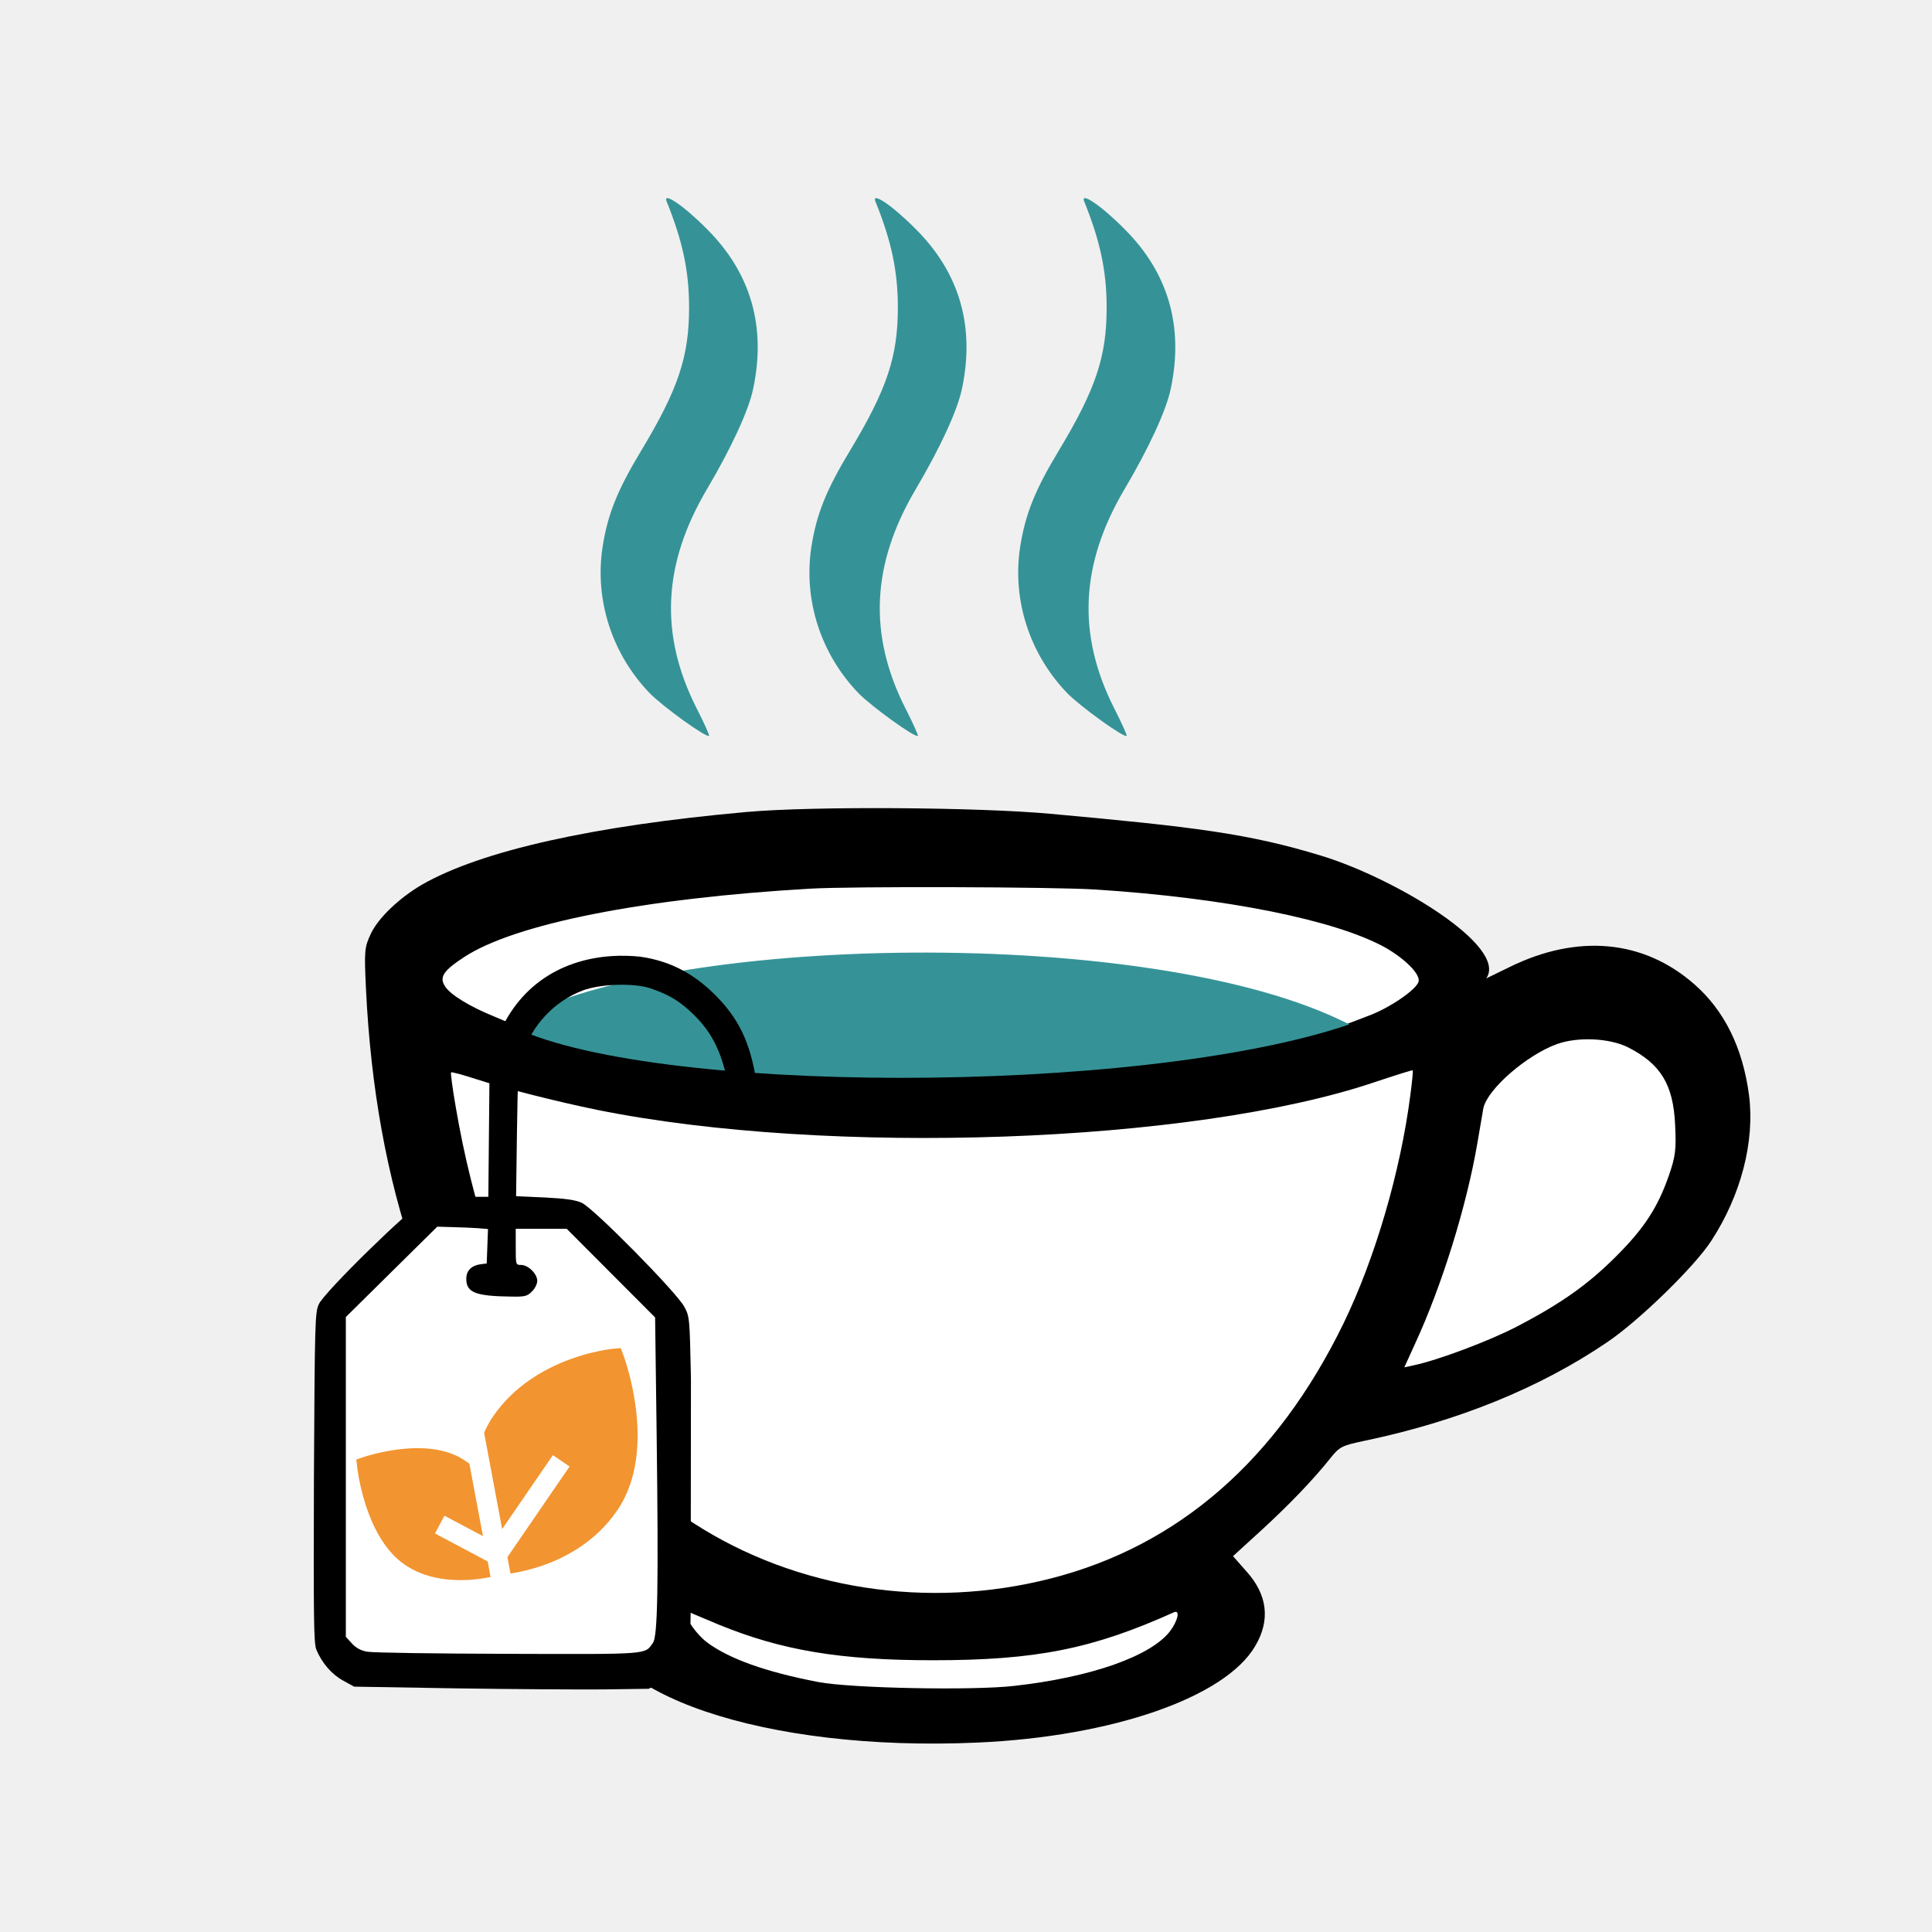
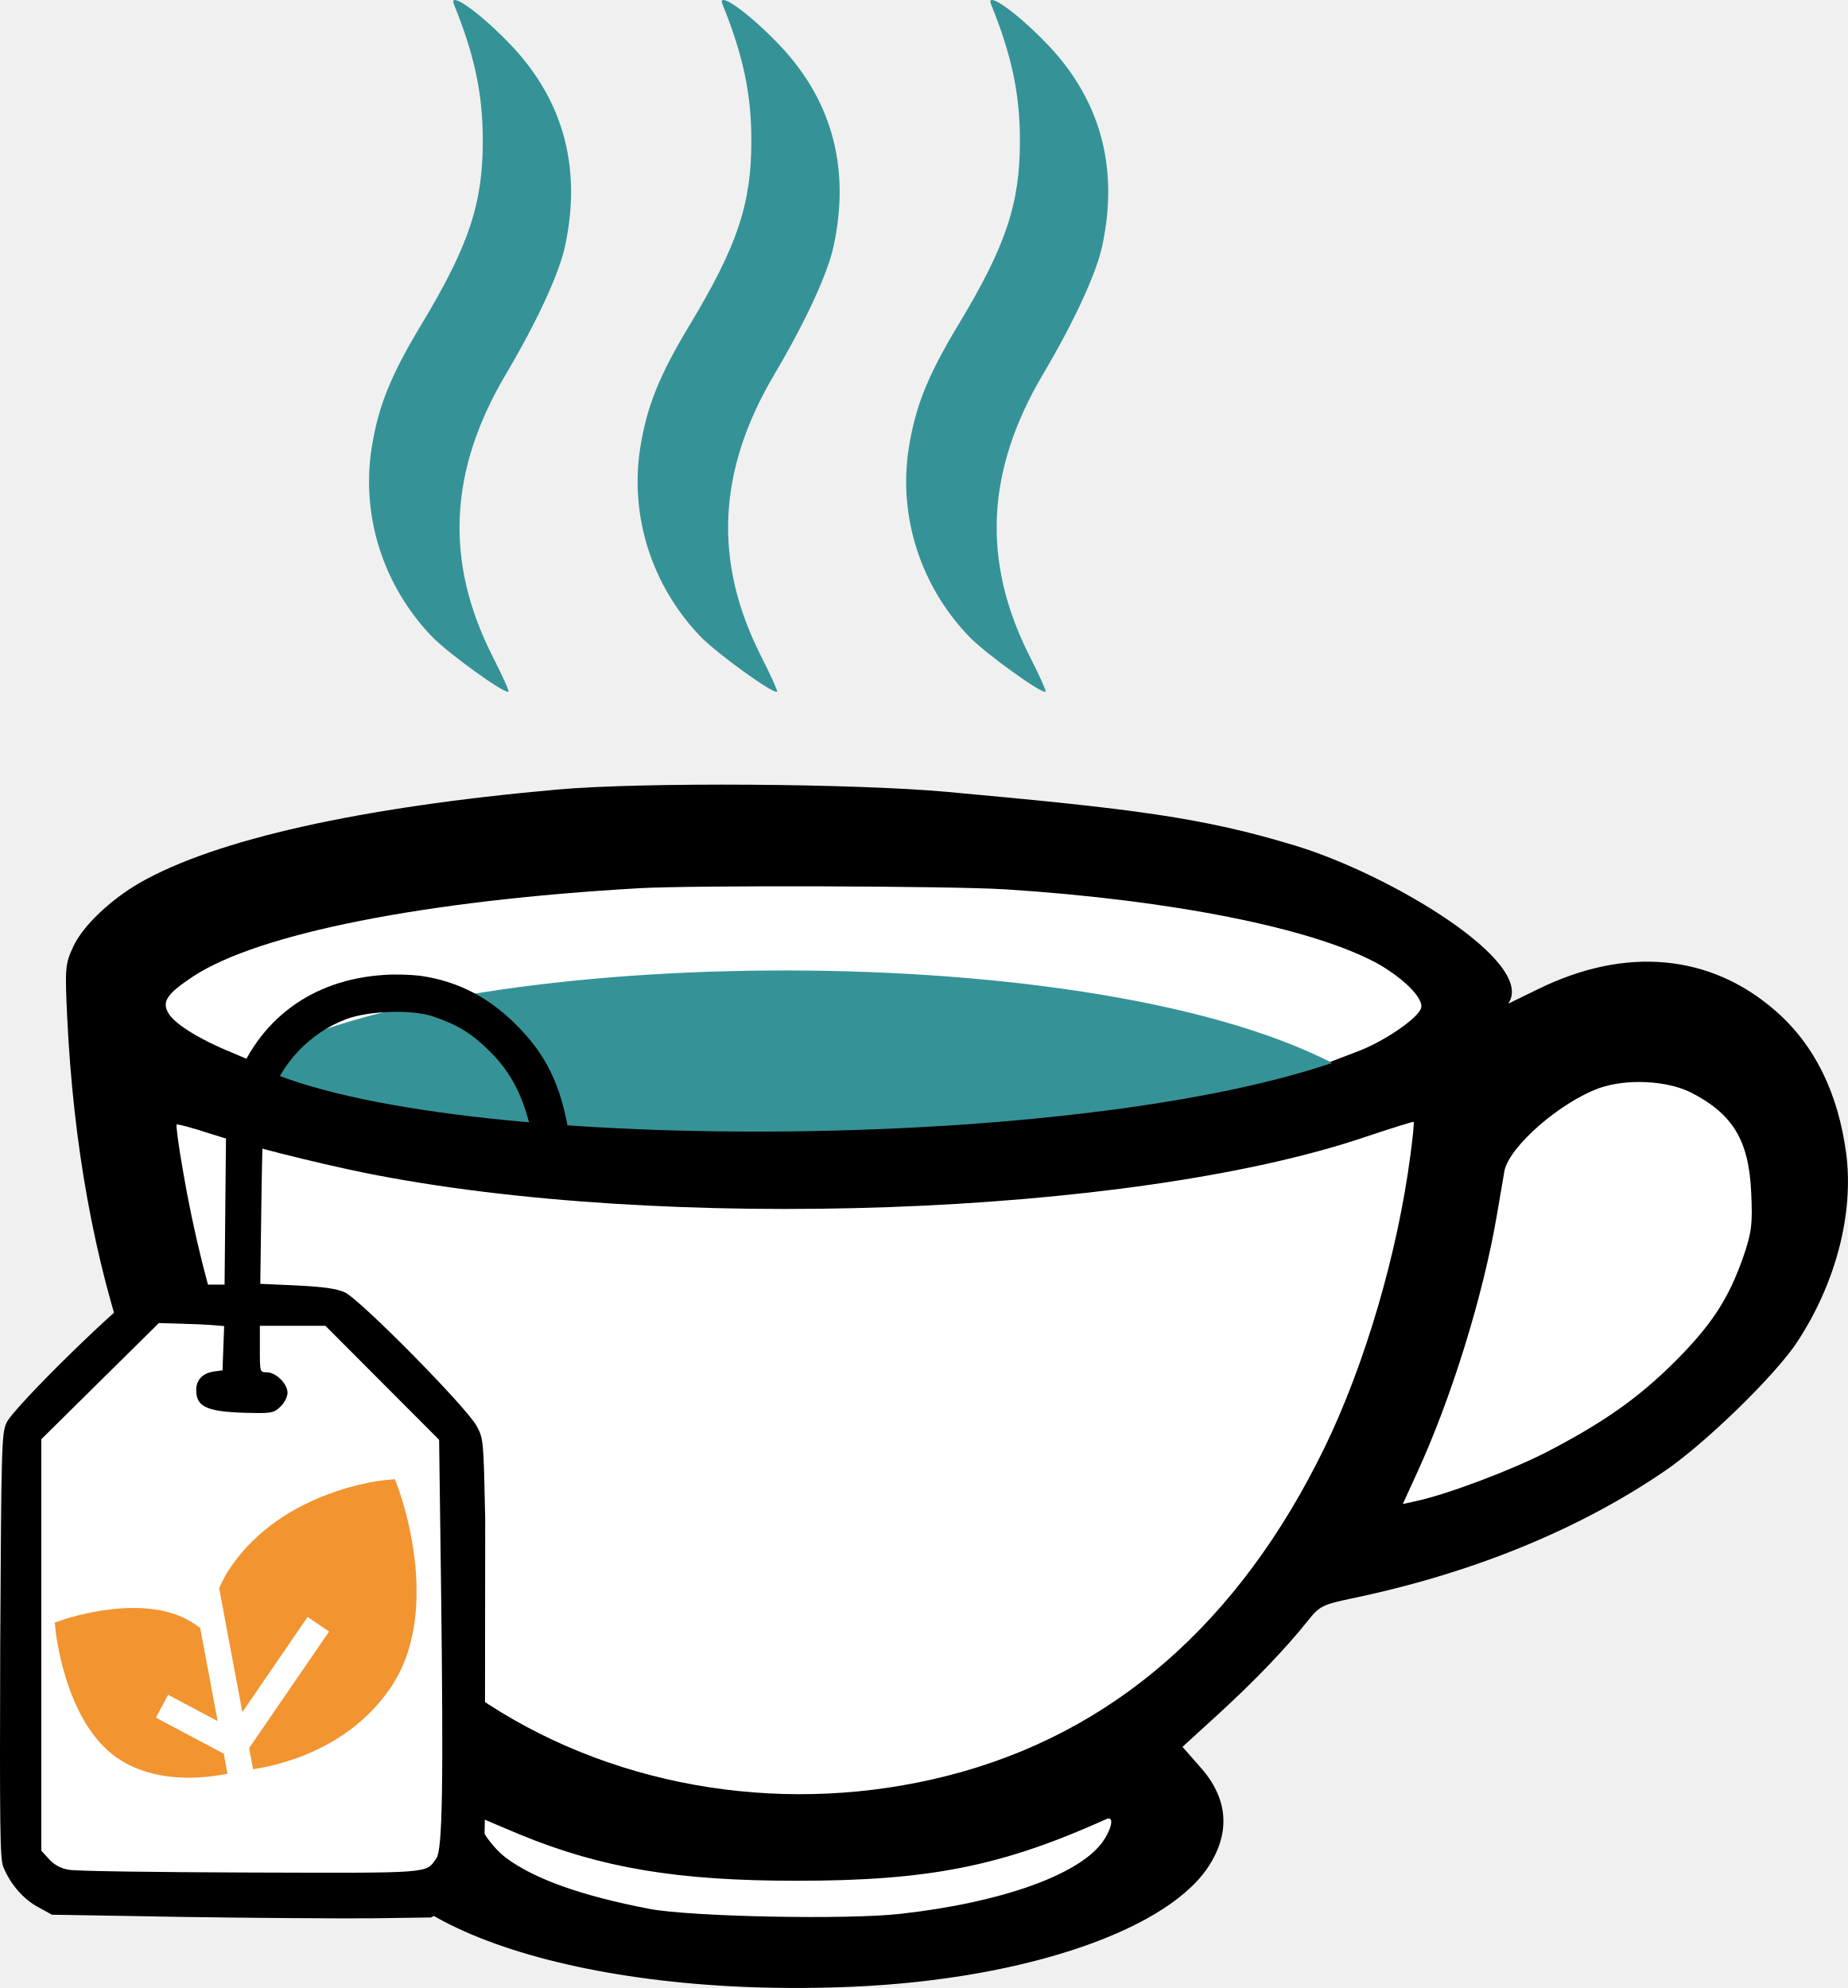
- <svg xmlns="http://www.w3.org/2000/svg" width="117" height="117" viewBox="0 0 117 117" fill="none">
-   <path d="M63.594 49.281C72.319 50.076 75.61 50.474 80.035 51.828C84.459 53.182 91.361 57.308 90.005 59.252L91.414 58.565C95.532 56.542 99.524 56.904 102.595 59.595C104.437 61.202 105.539 63.46 105.918 66.314C106.279 69.132 105.431 72.383 103.642 75.129C102.649 76.682 99.235 80.005 97.32 81.288C93.256 84.052 88.271 86.075 82.654 87.249C81.281 87.537 81.118 87.61 80.576 88.296C79.511 89.633 78.03 91.168 76.332 92.722L74.67 94.239L75.465 95.142C76.765 96.569 76.946 98.122 76.007 99.694C74.182 102.8 67.355 105.167 59.209 105.528C46.312 106.106 35.89 102.566 35.926 97.616C35.926 96.515 36.287 95.666 37.136 94.781L37.678 94.203L37.064 93.697C35.745 92.631 33.542 90.409 32.241 88.856C26.082 81.523 22.74 71.913 22.162 59.866C22.054 57.572 22.072 57.373 22.451 56.56C22.903 55.585 24.203 54.357 25.576 53.562C29.152 51.521 35.926 50.004 45.21 49.173C49.22 48.812 59.241 48.884 63.594 49.281Z" fill="black" />
-   <path d="M53.019 12.212C53.976 14.578 54.373 16.402 54.373 18.624C54.373 21.586 53.723 23.555 51.483 27.276C50.02 29.696 49.442 31.159 49.135 33.128C48.648 36.325 49.695 39.594 51.989 41.979C52.784 42.792 55.439 44.706 55.584 44.562C55.62 44.526 55.277 43.767 54.825 42.882C52.567 38.42 52.784 34.14 55.457 29.624C56.92 27.149 57.986 24.855 58.257 23.537C59.052 19.78 58.112 16.529 55.475 13.892C54.03 12.428 52.748 11.579 53.019 12.212Z" fill="#359397" />
-   <path d="M40.375 12.212C41.332 14.578 41.73 16.402 41.73 18.624C41.73 21.586 41.079 23.555 38.84 27.276C37.377 29.696 36.798 31.159 36.491 33.128C36.004 36.325 37.051 39.594 39.345 41.979C40.14 42.792 42.795 44.706 42.94 44.562C42.976 44.526 42.633 43.767 42.181 42.882C39.923 38.42 40.14 34.14 42.813 29.624C44.276 27.149 45.342 24.855 45.613 23.537C46.408 19.78 45.468 16.529 42.831 13.892C41.386 12.428 40.104 11.579 40.375 12.212Z" fill="#359397" />
-   <path d="M65.663 12.212C66.62 14.578 67.017 16.402 67.017 18.624C67.017 21.586 66.367 23.555 64.127 27.276C62.664 29.696 62.086 31.159 61.779 33.128C61.291 36.325 62.339 39.594 64.633 41.979C65.428 42.792 68.083 44.706 68.228 44.562C68.264 44.526 67.921 43.767 67.469 42.882C65.211 38.42 65.428 34.14 68.101 29.624C69.564 27.149 70.63 24.855 70.901 23.537C71.696 19.78 70.756 16.529 68.119 13.892C66.674 12.428 65.392 11.579 65.663 12.212Z" fill="#359397" />
-   <path d="M66.349 53.869C74.225 54.375 80.889 55.712 83.906 57.391C85.098 58.078 86.001 58.981 85.911 59.432C85.821 59.902 84.141 61.058 82.84 61.528L81.612 61.997L80.6 61.546C76.862 59.884 70.16 58.547 63.098 58.024C59.883 57.789 52.441 57.789 49.28 58.024C42.254 58.529 36.149 59.739 32.355 61.329L30.874 61.961L29.899 61.546C28.472 60.968 27.28 60.245 26.955 59.739C26.594 59.18 26.828 58.8 28.093 57.969C31.163 55.946 39.002 54.393 49.099 53.815C51.664 53.67 63.784 53.707 66.349 53.869ZM98.591 63.424C100.578 64.436 101.336 65.682 101.445 68.139C101.517 69.638 101.463 70.035 101.065 71.191C100.379 73.142 99.584 74.37 97.868 76.086C96.17 77.784 94.545 78.94 91.835 80.349C90.156 81.216 87.085 82.372 85.622 82.679L85.044 82.805L85.694 81.378C87.32 77.856 88.819 73.034 89.469 69.222C89.632 68.283 89.794 67.326 89.831 67.109C90.083 65.953 92.45 63.894 94.292 63.226C95.574 62.774 97.453 62.864 98.591 63.424ZM85.405 66.35C84.809 70.956 83.274 76.213 81.359 80.15C77.331 88.423 71.353 93.625 63.622 95.594C56.198 97.49 48.233 96.262 42.019 92.252C34.487 87.375 29.628 78.886 27.605 67.073C27.406 65.935 27.28 64.978 27.316 64.942C27.352 64.905 28.02 65.086 28.797 65.339C30.513 65.899 33.71 66.712 36.185 67.217C50.165 70.035 72.219 69.258 83.238 65.538C84.484 65.122 85.513 64.797 85.55 64.815C85.586 64.833 85.513 65.538 85.405 66.35ZM43.5 98.375C47.329 99.947 50.888 100.543 56.505 100.543C62.755 100.543 66.169 99.856 71.1 97.635C71.479 97.472 71.334 98.141 70.865 98.773C69.709 100.29 66.096 101.572 61.418 102.096C58.925 102.385 51.52 102.241 49.551 101.861C46.354 101.247 44.15 100.452 42.814 99.459C41.965 98.809 41.116 97.364 41.748 97.635C41.856 97.689 42.651 98.014 43.5 98.375Z" fill="white" />
-   <path d="M30.775 62.039C39.762 56.538 69.859 55.943 81.711 62.039C68.95 66.38 38.912 66.323 30.775 62.039Z" fill="#359397" />
-   <path d="M43.497 60.446C42.13 59.004 40.606 58.193 38.769 57.936C38.339 57.885 37.571 57.859 37.076 57.897C33.663 58.116 31.137 60.008 30.017 63.148L29.652 64.178L29.613 68.322L29.574 72.478H27.92C26.539 72.478 26.174 72.53 25.679 72.749C24.924 73.083 19.662 78.218 19.31 78.977C19.076 79.466 19.063 80.02 19.011 89.466C18.985 97.882 18.998 99.504 19.154 99.89C19.493 100.714 20.092 101.396 20.769 101.769L21.446 102.142L27.633 102.245C31.032 102.296 35.044 102.322 36.555 102.309L39.29 102.271L39.98 101.898C40.762 101.46 41.244 100.894 41.583 100.006C41.804 99.452 41.83 98.976 41.83 96.132L41.843 83.482L41.842 83.434C41.765 79.8 41.763 79.734 41.439 79.132C40.957 78.244 35.93 73.147 35.227 72.839C34.823 72.659 34.211 72.581 32.96 72.517L31.254 72.44L31.306 68.566C31.358 65.027 31.384 64.615 31.645 63.843C32.244 62.041 33.572 60.639 35.292 59.982C36.347 59.583 38.365 59.519 39.355 59.841C40.541 60.24 41.192 60.639 42.051 61.488C43.341 62.749 43.979 64.332 44.24 66.816H45.997L45.881 66.018C45.542 63.444 44.904 61.925 43.497 60.446Z" fill="black" />
-   <path d="M23.718 77.016L20.944 79.757V89.434V99.125L21.309 99.524C21.556 99.794 21.856 99.962 22.247 100.026C22.572 100.09 26.414 100.142 30.804 100.155C39.439 100.18 39.035 100.206 39.543 99.485C39.83 99.086 39.882 96.088 39.765 86.783L39.673 79.782L36.99 77.093L34.32 74.416H32.783H31.233V75.51C31.233 76.591 31.233 76.604 31.559 76.604C31.989 76.604 32.536 77.144 32.536 77.569C32.536 77.749 32.393 78.045 32.21 78.212C31.937 78.496 31.781 78.534 31.012 78.521C28.785 78.496 28.238 78.277 28.238 77.44C28.238 76.951 28.55 76.642 29.084 76.565L29.475 76.514L29.514 75.471L29.553 74.429L28.928 74.377C28.59 74.352 27.899 74.326 27.391 74.313L26.48 74.287L23.718 77.016Z" fill="white" />
-   <path fill-rule="evenodd" clip-rule="evenodd" d="M29.862 85.773C31.133 83.92 32.964 82.901 34.44 82.348C35.054 82.117 35.685 81.936 36.328 81.806C36.571 81.757 36.816 81.718 37.062 81.687L37.107 81.683L37.119 81.68L37.124 81.681L37.127 81.68L37.591 81.638L37.754 82.074L37.756 82.079L37.761 82.093L37.781 82.145L37.845 82.336C38.163 83.318 38.387 84.328 38.514 85.352C38.736 87.184 38.675 89.581 37.37 91.483C36.094 93.341 34.296 94.309 32.846 94.812C32.218 95.029 31.572 95.19 30.915 95.291L30.729 94.297L34.492 88.81L33.483 88.121L30.41 92.601L29.318 86.769C29.466 86.419 29.647 86.086 29.862 85.773ZM28.425 88.641L29.246 93.026L26.916 91.789L26.341 92.864L29.534 94.56L29.71 95.504C29.272 95.592 28.828 95.649 28.382 95.676C27.264 95.741 25.773 95.617 24.521 94.762C23.257 93.899 22.547 92.371 22.153 91.164C21.918 90.436 21.745 89.689 21.638 88.931L21.633 88.892L21.631 88.88L21.632 88.878L21.577 88.388L22.043 88.23L22.047 88.229L22.058 88.225L22.093 88.213L22.223 88.173C22.882 87.979 23.556 87.841 24.238 87.761C25.427 87.627 27.033 87.648 28.224 88.497L28.281 88.536L28.425 88.641Z" fill="#F29430" />
+ <svg xmlns="http://www.w3.org/2000/svg" width="66" height="71" viewBox="0 0 66 71" fill="none">
+   <path d="M33.83 28.282C40.449 28.885 42.946 29.187 46.302 30.214C49.658 31.241 54.895 34.371 53.866 35.846L54.935 35.325C58.059 33.791 61.087 34.065 63.417 36.106C64.814 37.326 65.65 39.039 65.938 41.204C66.212 43.341 65.568 45.808 64.211 47.891C63.458 49.069 60.868 51.59 59.416 52.563C56.332 54.66 52.55 56.194 48.289 57.085C47.248 57.304 47.124 57.359 46.713 57.88C45.905 58.894 44.781 60.059 43.493 61.237L42.232 62.388L42.835 63.073C43.822 64.156 43.959 65.334 43.246 66.526C41.862 68.883 36.683 70.678 30.503 70.952C20.719 71.391 12.813 68.705 12.84 64.95C12.84 64.115 13.114 63.471 13.758 62.799L14.169 62.361L13.704 61.977C12.703 61.168 11.032 59.483 10.045 58.305C5.372 52.741 2.837 45.452 2.399 36.312C2.317 34.572 2.33 34.421 2.618 33.804C2.961 33.064 3.947 32.133 4.989 31.53C7.702 29.981 12.84 28.83 19.884 28.2C22.925 27.926 30.528 27.981 33.83 28.282Z" fill="black" />
+   <path d="M25.807 0.161C26.534 1.956 26.835 3.34 26.835 5.025C26.835 7.272 26.342 8.766 24.643 11.589C23.533 13.425 23.094 14.535 22.861 16.028C22.491 18.454 23.286 20.934 25.026 22.742C25.629 23.359 27.643 24.812 27.753 24.702C27.78 24.674 27.52 24.099 27.178 23.428C25.465 20.043 25.629 16.796 27.657 13.37C28.767 11.493 29.576 9.752 29.781 8.752C30.384 5.902 29.671 3.436 27.671 1.435C26.575 0.325 25.602 -0.319 25.807 0.161Z" fill="#359397" />
+   <path d="M16.215 0.161C16.942 1.956 17.243 3.34 17.243 5.025C17.243 7.272 16.75 8.766 15.051 11.589C13.941 13.425 13.502 14.535 13.269 16.028C12.899 18.454 13.694 20.934 15.434 22.742C16.037 23.359 18.052 24.812 18.161 24.702C18.189 24.674 17.928 24.099 17.586 23.428C15.873 20.043 16.037 16.796 18.065 13.37C19.175 11.493 19.984 9.752 20.189 8.752C20.792 5.902 20.079 3.436 18.079 1.435C16.983 0.325 16.01 -0.319 16.215 0.161Z" fill="#359397" />
+   <path d="M35.399 0.161C36.126 1.956 36.427 3.34 36.427 5.025C36.427 7.272 35.934 8.766 34.234 11.589C33.125 13.425 32.686 14.535 32.453 16.028C32.083 18.454 32.878 20.934 34.618 22.742C35.221 23.359 37.235 24.812 37.345 24.702C37.372 24.674 37.112 24.099 36.77 23.428C35.057 20.043 35.221 16.796 37.249 13.37C38.359 11.493 39.167 9.752 39.373 8.752C39.976 5.902 39.263 3.436 37.263 1.435C36.167 0.325 35.194 -0.319 35.399 0.161Z" fill="#359397" />
+   <path d="M35.92 31.763C41.894 32.147 46.951 33.16 49.239 34.435C50.143 34.956 50.828 35.641 50.76 35.983C50.691 36.34 49.417 37.216 48.431 37.573L47.499 37.929L46.731 37.586C43.895 36.326 38.811 35.312 33.453 34.914C31.015 34.736 25.369 34.736 22.971 34.914C17.641 35.298 13.009 36.216 10.132 37.422L9.008 37.902L8.268 37.586C7.186 37.148 6.281 36.6 6.035 36.216C5.761 35.791 5.939 35.504 6.898 34.873C9.227 33.339 15.174 32.16 22.834 31.722C24.78 31.612 33.974 31.64 35.92 31.763ZM60.379 39.011C61.886 39.779 62.462 40.724 62.544 42.588C62.599 43.725 62.558 44.027 62.256 44.904C61.736 46.383 61.133 47.315 59.831 48.617C58.543 49.905 57.31 50.782 55.254 51.851C53.98 52.508 51.651 53.386 50.541 53.618L50.102 53.714L50.596 52.632C51.829 49.96 52.966 46.301 53.459 43.41C53.583 42.697 53.706 41.971 53.733 41.807C53.925 40.93 55.72 39.368 57.118 38.861C58.091 38.518 59.516 38.587 60.379 39.011ZM50.376 41.231C49.924 44.725 48.759 48.713 47.307 51.7C44.251 57.976 39.716 61.922 33.851 63.416C28.219 64.855 22.176 63.923 17.463 60.881C11.749 57.181 8.063 50.741 6.528 41.779C6.377 40.916 6.281 40.19 6.309 40.163C6.336 40.135 6.843 40.272 7.432 40.464C8.734 40.889 11.159 41.505 13.037 41.889C23.642 44.027 40.373 43.437 48.732 40.615C49.677 40.3 50.458 40.053 50.486 40.067C50.513 40.08 50.458 40.615 50.376 41.231ZM18.586 65.526C21.491 66.718 24.191 67.17 28.452 67.17C33.193 67.17 35.783 66.65 39.524 64.964C39.812 64.841 39.702 65.348 39.346 65.828C38.469 66.978 35.728 67.951 32.179 68.349C30.288 68.568 24.67 68.458 23.177 68.171C20.751 67.705 19.079 67.102 18.066 66.348C17.422 65.855 16.777 64.759 17.257 64.964C17.339 65.005 17.942 65.252 18.586 65.526Z" fill="white" />
+   <path d="M8.933 37.961C15.75 33.788 38.583 33.336 47.574 37.961C37.893 41.254 15.106 41.21 8.933 37.961Z" fill="#359397" />
+   <path d="M18.584 36.752C17.547 35.658 16.39 35.043 14.997 34.848C14.671 34.809 14.088 34.789 13.713 34.819C11.124 34.985 9.207 36.42 8.357 38.802L8.081 39.583L8.051 42.727L8.021 45.88H6.767C5.719 45.88 5.443 45.919 5.067 46.085C4.494 46.339 0.502 50.234 0.235 50.81C0.058 51.181 0.048 51.601 0.008 58.767C-0.012 65.152 -0.002 66.382 0.117 66.675C0.374 67.3 0.828 67.817 1.342 68.1L1.856 68.383L6.549 68.462C9.128 68.501 12.171 68.52 13.318 68.51L15.393 68.481L15.916 68.198C16.509 67.866 16.875 67.436 17.132 66.763C17.3 66.343 17.319 65.982 17.319 63.824L17.329 54.227L17.328 54.191C17.27 51.435 17.269 51.384 17.023 50.928C16.657 50.254 12.843 46.388 12.31 46.153C12.003 46.017 11.539 45.958 10.591 45.909L9.296 45.851L9.336 42.912C9.375 40.227 9.395 39.915 9.593 39.329C10.047 37.962 11.055 36.898 12.359 36.4C13.159 36.098 14.691 36.049 15.442 36.293C16.341 36.596 16.835 36.898 17.487 37.542C18.465 38.499 18.95 39.7 19.147 41.584H20.48L20.392 40.979C20.135 39.026 19.651 37.874 18.584 36.752Z" fill="black" />
+   <path d="M3.579 49.322L1.475 51.401V58.743V66.095L1.751 66.397C1.939 66.602 2.166 66.729 2.463 66.778C2.71 66.827 5.625 66.866 8.955 66.876C15.505 66.895 15.199 66.915 15.585 66.368C15.802 66.065 15.841 63.791 15.753 56.732L15.683 51.421L13.648 49.381L11.622 47.35H10.457H9.281V48.18C9.281 49 9.281 49.01 9.528 49.01C9.854 49.01 10.269 49.42 10.269 49.742C10.269 49.879 10.16 50.103 10.022 50.23C9.814 50.445 9.696 50.474 9.113 50.464C7.423 50.445 7.008 50.279 7.008 49.644C7.008 49.273 7.245 49.039 7.65 48.98L7.947 48.941L7.976 48.151L8.006 47.36L7.532 47.321C7.275 47.301 6.751 47.282 6.366 47.272L5.674 47.252L3.579 49.322Z" fill="white" />
+   <path fill-rule="evenodd" clip-rule="evenodd" d="M8.24 55.966C9.204 54.56 10.593 53.787 11.713 53.368C12.179 53.192 12.658 53.055 13.146 52.956C13.33 52.919 13.516 52.889 13.702 52.866L13.736 52.862L13.746 52.861L13.749 52.861L13.751 52.861L14.104 52.829L14.227 53.159L14.229 53.164L14.232 53.174L14.248 53.214L14.296 53.358C14.538 54.103 14.708 54.869 14.804 55.646C14.972 57.036 14.926 58.855 13.936 60.297C12.968 61.707 11.604 62.442 10.504 62.823C10.027 62.988 9.537 63.109 9.039 63.186L8.898 62.432L11.753 58.27L10.987 57.747L8.656 61.146L7.827 56.722C7.94 56.456 8.077 56.203 8.24 55.966ZM7.15 58.141L7.773 61.468L6.005 60.529L5.569 61.345L7.991 62.632L8.125 63.348C7.793 63.414 7.456 63.458 7.118 63.478C6.269 63.527 5.138 63.434 4.188 62.785C3.23 62.13 2.691 60.971 2.392 60.055C2.214 59.503 2.083 58.936 2.001 58.361L1.998 58.332L1.996 58.323L1.996 58.321L1.955 57.949L2.308 57.83L2.312 57.829L2.32 57.826L2.346 57.817L2.445 57.786C2.945 57.639 3.456 57.535 3.973 57.474C4.876 57.372 6.094 57.388 6.997 58.032L7.041 58.062L7.15 58.141Z" fill="#F29430" />
</svg>
